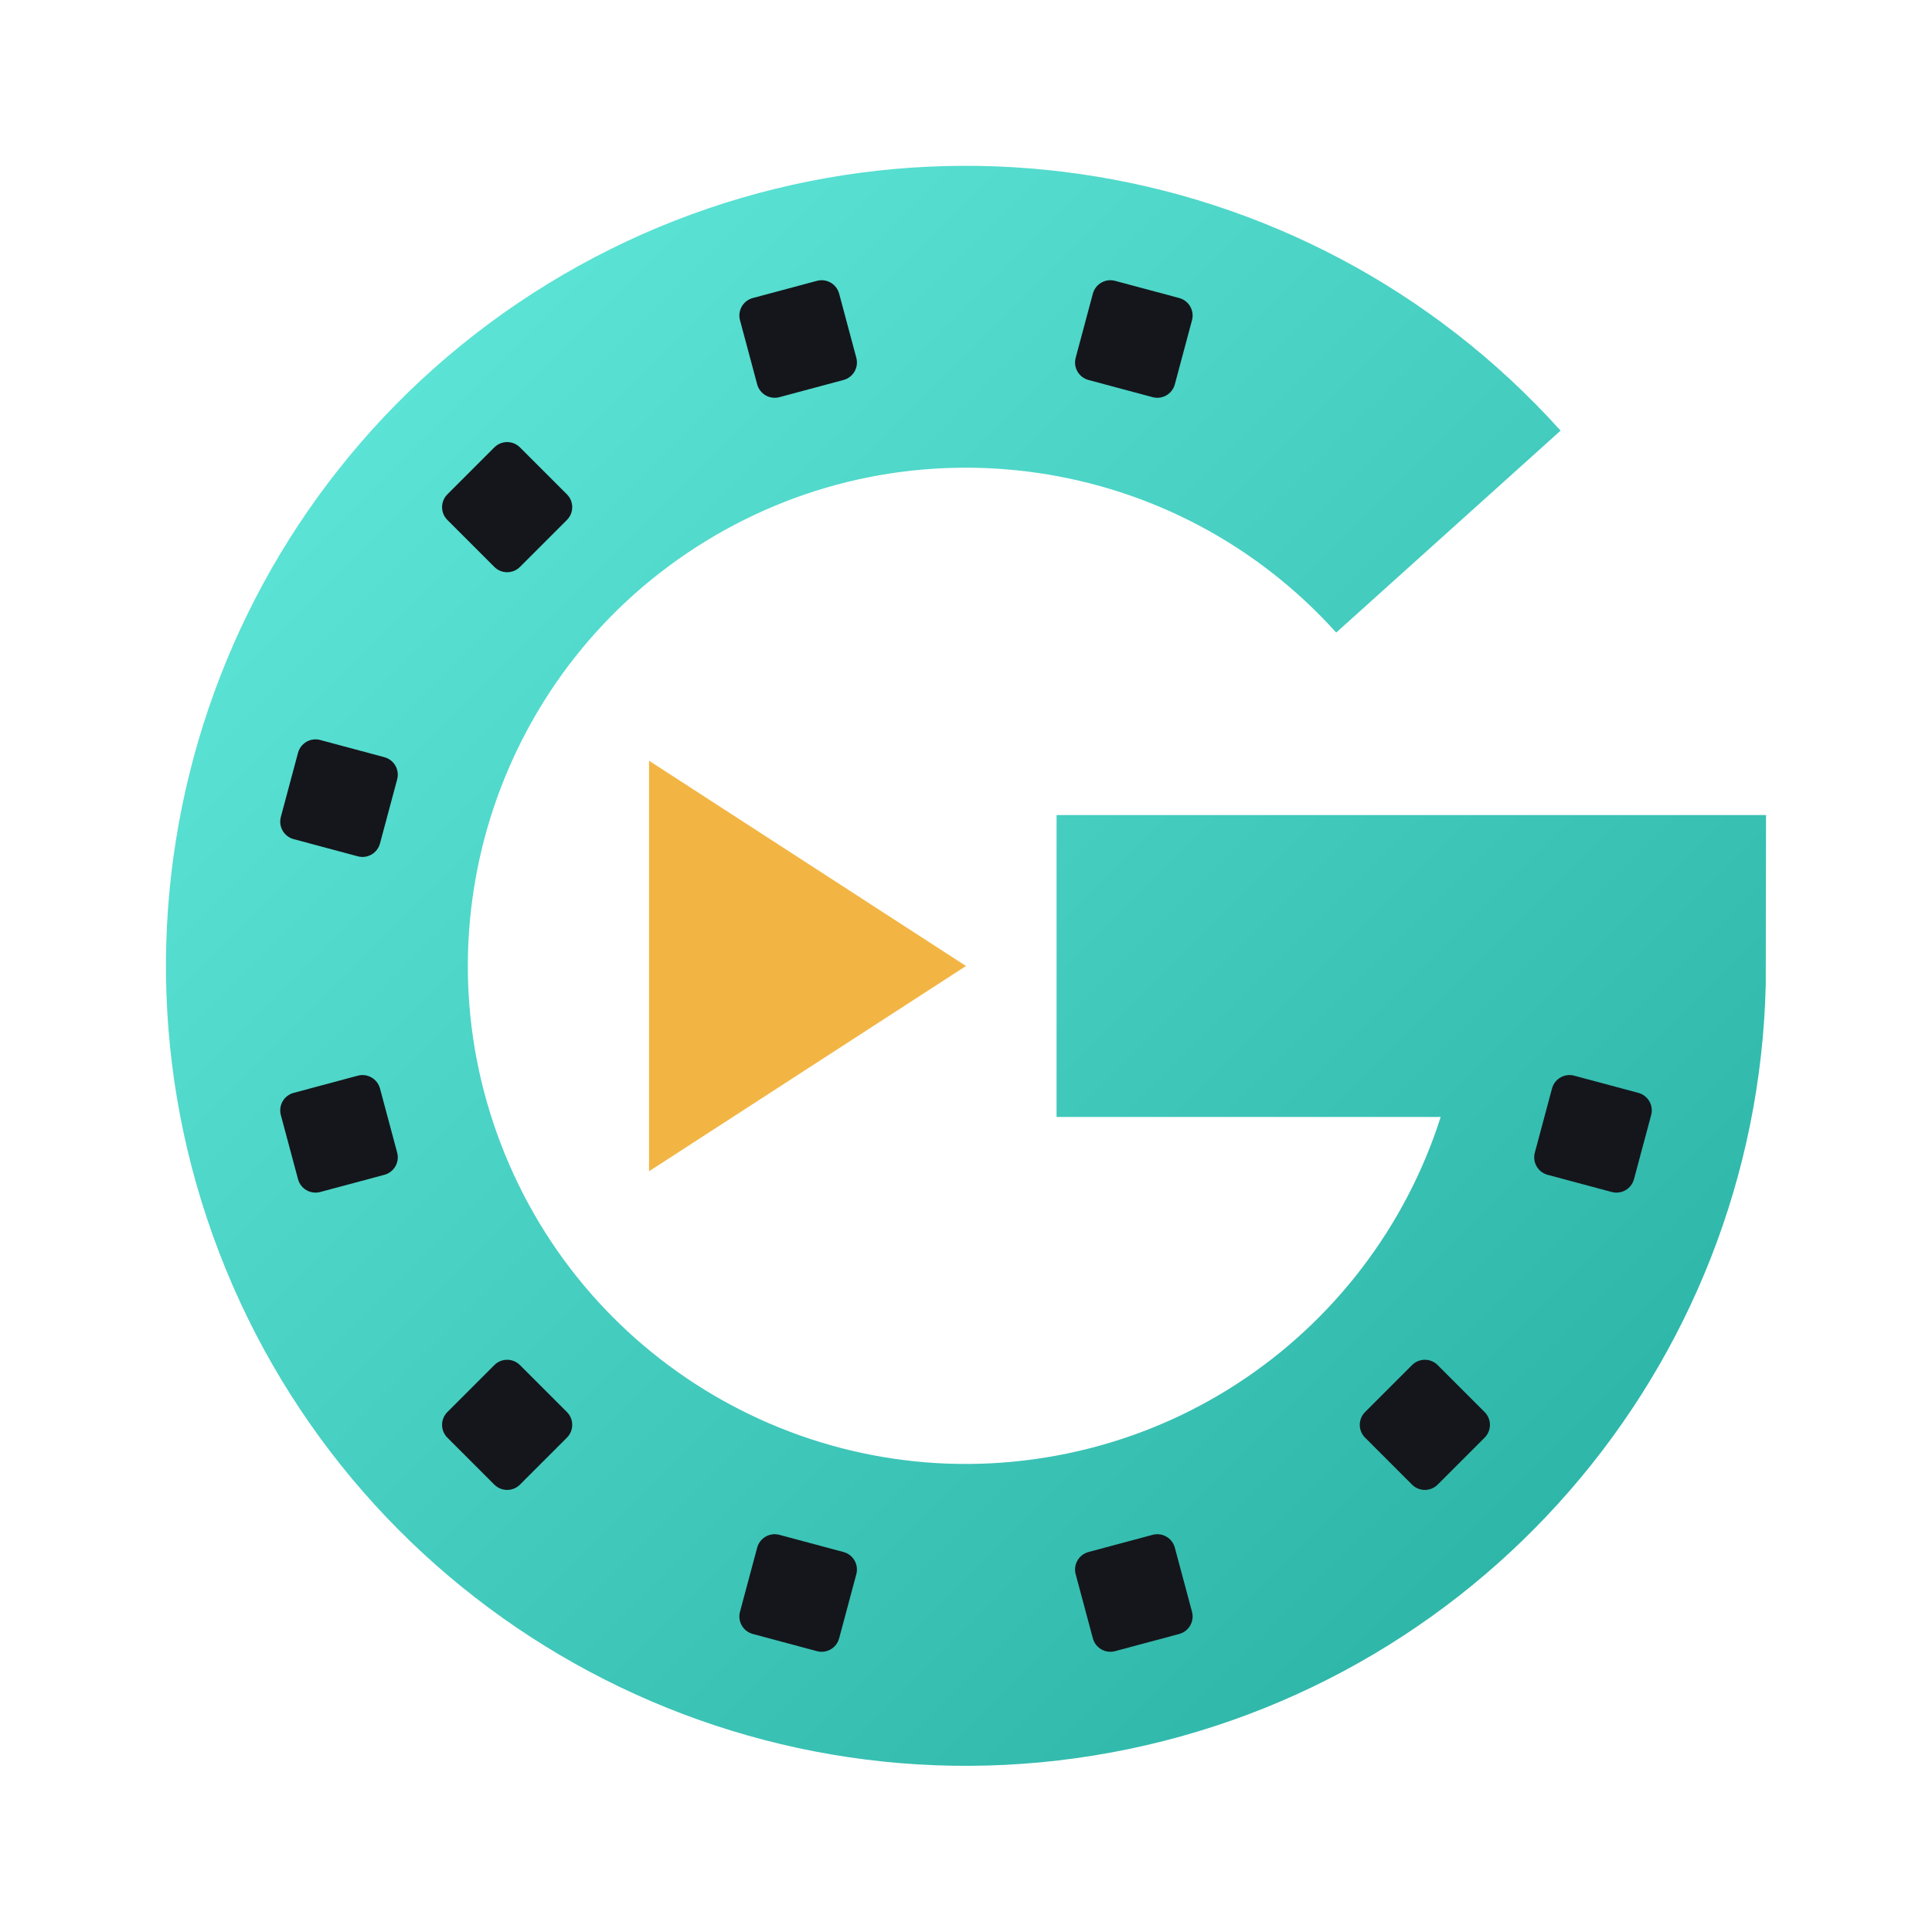
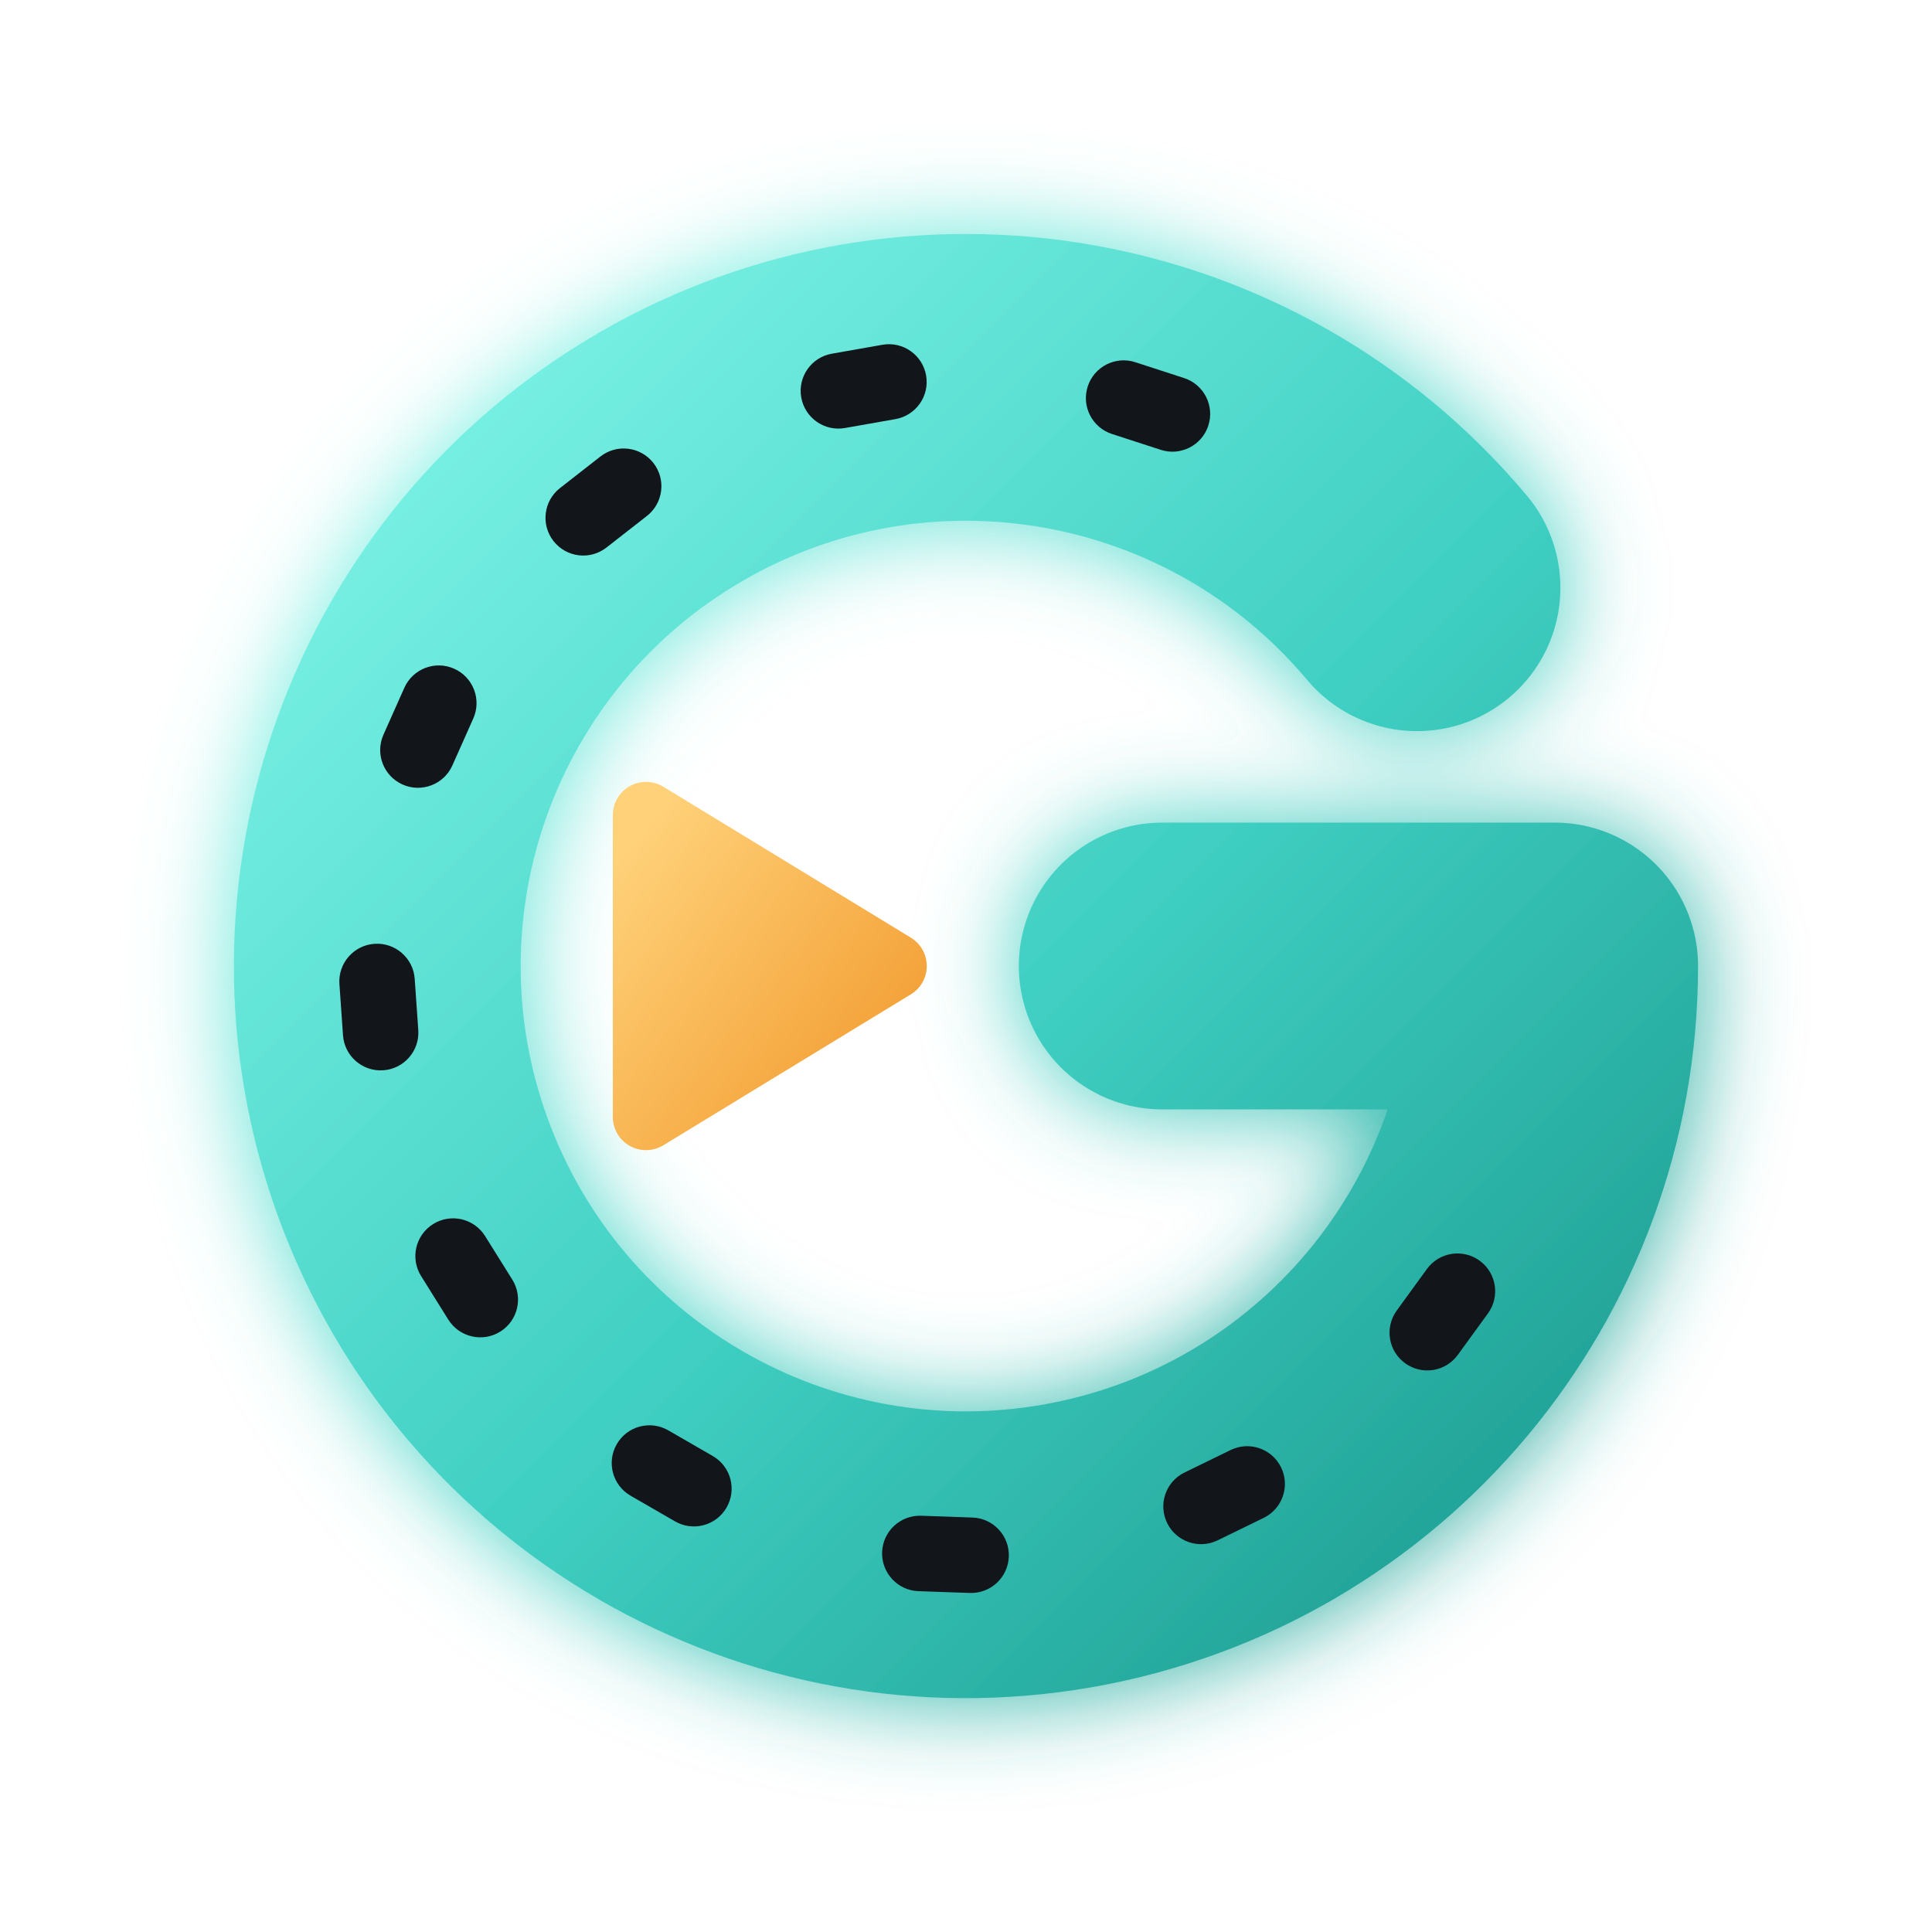
<svg xmlns="http://www.w3.org/2000/svg" viewBox="0 0 64 64">
  <defs>
+     <radialGradient id="bg" cx=".35" cy=".3" r=".9">
+       <stop offset="0" stop-color="#232a33" />
+       <stop offset="1" stop-color="#0f1115" />
+     </radialGradient>
    <linearGradient id="gmg" x1="0" y1="0" x2="1" y2="1">
-       <stop offset="0" stop-color="#5ee6d8" />
-       <stop offset="1" stop-color="#2bb3a6" />
+       <stop offset="0" stop-color="#7cf3e6" />
+       <stop offset=".55" stop-color="#3fcfc2" />
+       <stop offset="1" stop-color="#1f9e93" />
    </linearGradient>
+     <linearGradient id="amb" x1="0" y1="0" x2="1" y2="1">
+       <stop offset="0" stop-color="#ffd27a" />
+       <stop offset="1" stop-color="#f29a2e" />
+     </linearGradient>
+     <filter id="gl" x="-30%" y="-30%" width="160%" height="160%">
+       <feGaussianBlur stdDeviation="1.6" result="b" />
+       <feMerge>
+         <feMergeNode in="b" />
+         <feMergeNode in="SourceGraphic" />
+       </feMerge>
+     </filter>
  </defs>
-   <path d="M47.98 17.61A21.5 21.5 0 1 0 53.50 32.00H35" fill="none" stroke="url(#gmg)" stroke-width="10" stroke-linecap="butt" />
-   <g fill="#14161b">
-     <rect x="35.86" y="9.53" width="3.4" height="3.4" rx=".6" transform="rotate(15.0 37.56 11.23)" />
-     <rect x="24.74" y="9.53" width="3.4" height="3.4" rx=".6" transform="rotate(-15.0 26.44 11.23)" />
-     <rect x="15.10" y="15.10" width="3.4" height="3.4" rx=".6" transform="rotate(-45.0 16.80 16.80)" />
-     <rect x="9.53" y="24.74" width="3.4" height="3.4" rx=".6" transform="rotate(-75.0 11.23 26.44)" />
-     <rect x="9.53" y="35.86" width="3.4" height="3.4" rx=".6" transform="rotate(-105.0 11.23 37.56)" />
-     <rect x="15.10" y="45.50" width="3.4" height="3.4" rx=".6" transform="rotate(-135.0 16.80 47.20)" />
-     <rect x="24.74" y="51.07" width="3.4" height="3.4" rx=".6" transform="rotate(-165.0 26.44 52.77)" />
-     <rect x="35.86" y="51.07" width="3.4" height="3.4" rx=".6" transform="rotate(-195.0 37.56 52.77)" />
-     <rect x="45.50" y="45.50" width="3.4" height="3.4" rx=".6" transform="rotate(-225.0 47.20 47.20)" />
-     <rect x="51.07" y="35.86" width="3.4" height="3.4" rx=".6" transform="rotate(-255.0 52.77 37.56)" />
+   <g filter="url(#gl)">
+     <path d="M46.94 19.47A19.5 19.5 0 1 0 51.50 32.00H38.5" fill="none" stroke="url(#gmg)" stroke-width="9.5" stroke-linecap="round" stroke-linejoin="round" />
  </g>
-   <path d="M21.5 25.2v13.6L32 32z" fill="#f2b544" />
+   <g fill="#12151a">
+     <rect x="35.93" y="12.20" width="4.2" height="2.5" rx="1.25" transform="rotate(18.0 38.03 13.45)" />
+     <rect x="26.51" y="11.55" width="4.2" height="2.5" rx="1.25" transform="rotate(-10.0 28.61 12.80)" />
+     <rect x="17.89" y="15.38" width="4.2" height="2.5" rx="1.25" transform="rotate(-38.0 19.99 16.63)" />
+     <rect x="12.09" y="22.82" width="4.2" height="2.5" rx="1.25" transform="rotate(-66.0 14.19 24.07)" />
+     <rect x="10.45" y="32.11" width="4.2" height="2.5" rx="1.25" transform="rotate(-94.0 12.55 33.36)" />
+     <rect x="13.36" y="41.08" width="4.2" height="2.5" rx="1.25" transform="rotate(-122.0 15.46 42.33)" />
+     <rect x="20.15" y="47.64" width="4.2" height="2.5" rx="1.25" transform="rotate(-150.0 22.25 48.89)" />
+     <rect x="29.22" y="50.24" width="4.2" height="2.5" rx="1.25" transform="rotate(-178.0 31.32 51.49)" />
+     <rect x="38.45" y="48.28" width="4.2" height="2.5" rx="1.25" transform="rotate(-206.0 40.55 49.53)" />
+     <rect x="45.68" y="42.21" width="4.2" height="2.5" rx="1.25" transform="rotate(-234.0 47.78 43.46)" />
+   </g>
+   <path d="M21.4 27v10l8.2-5z" fill="url(#amb)" stroke="url(#amb)" stroke-width="2.2" stroke-linejoin="round" />
</svg>
